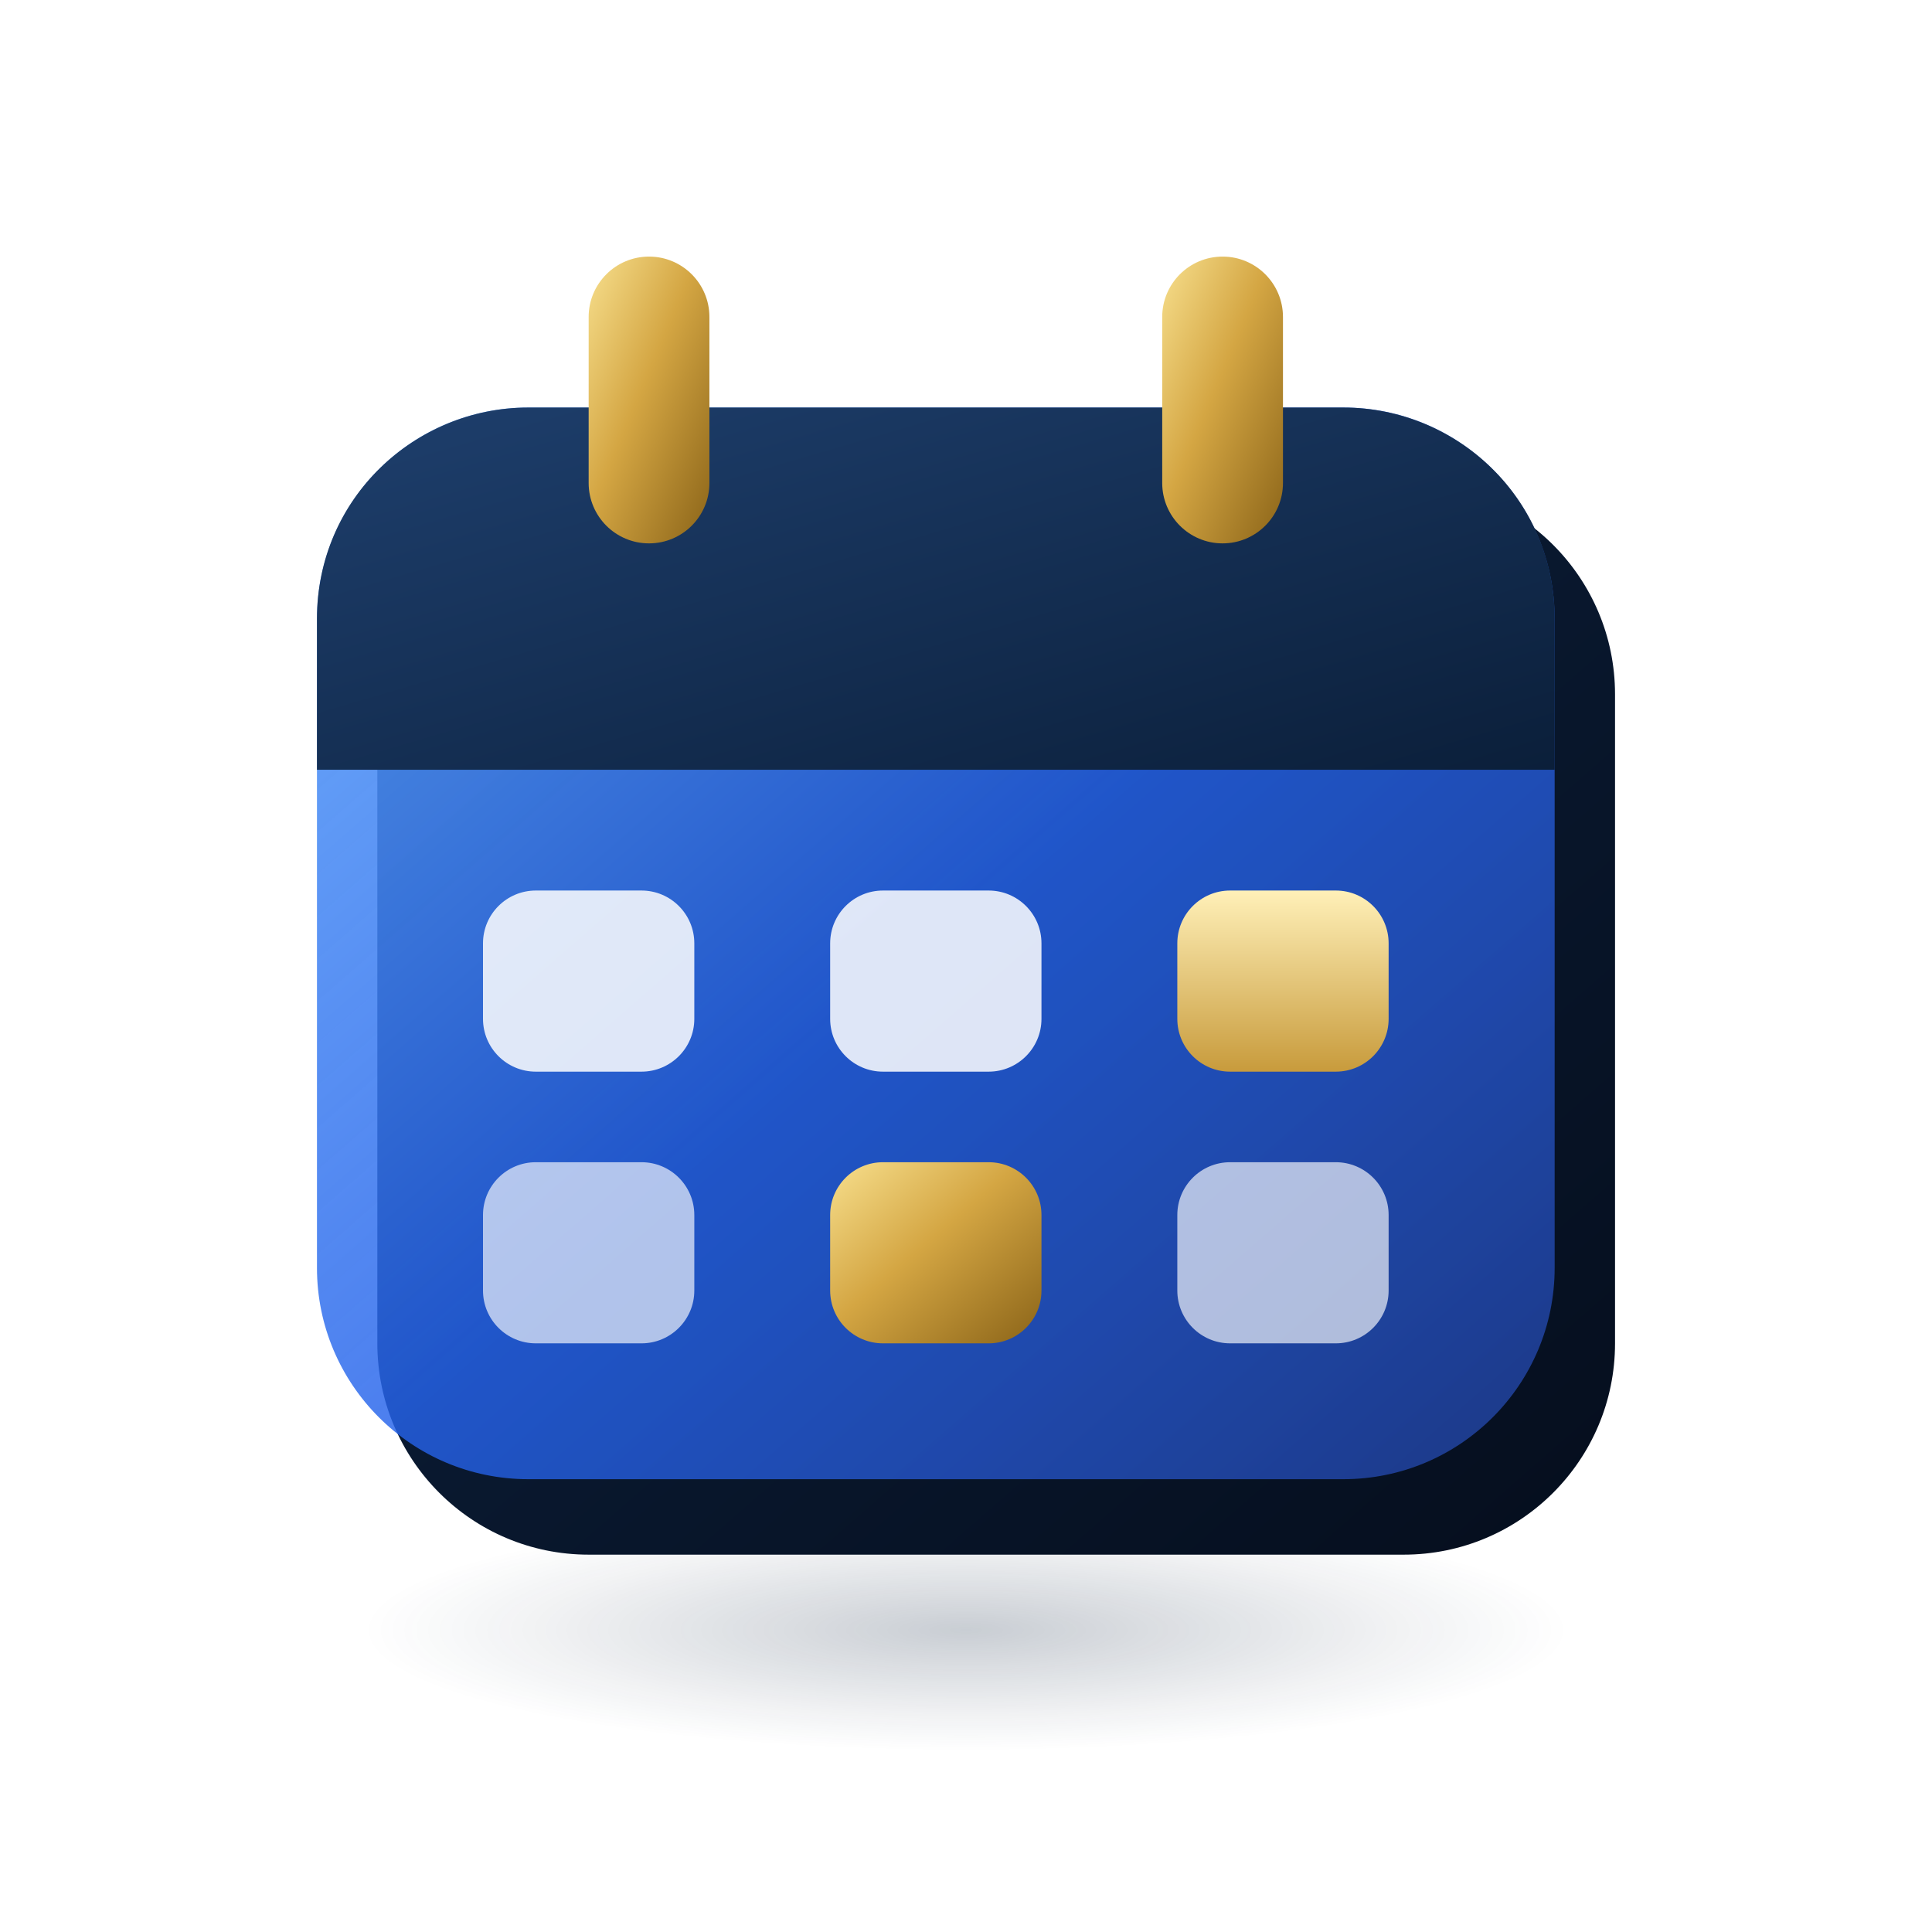
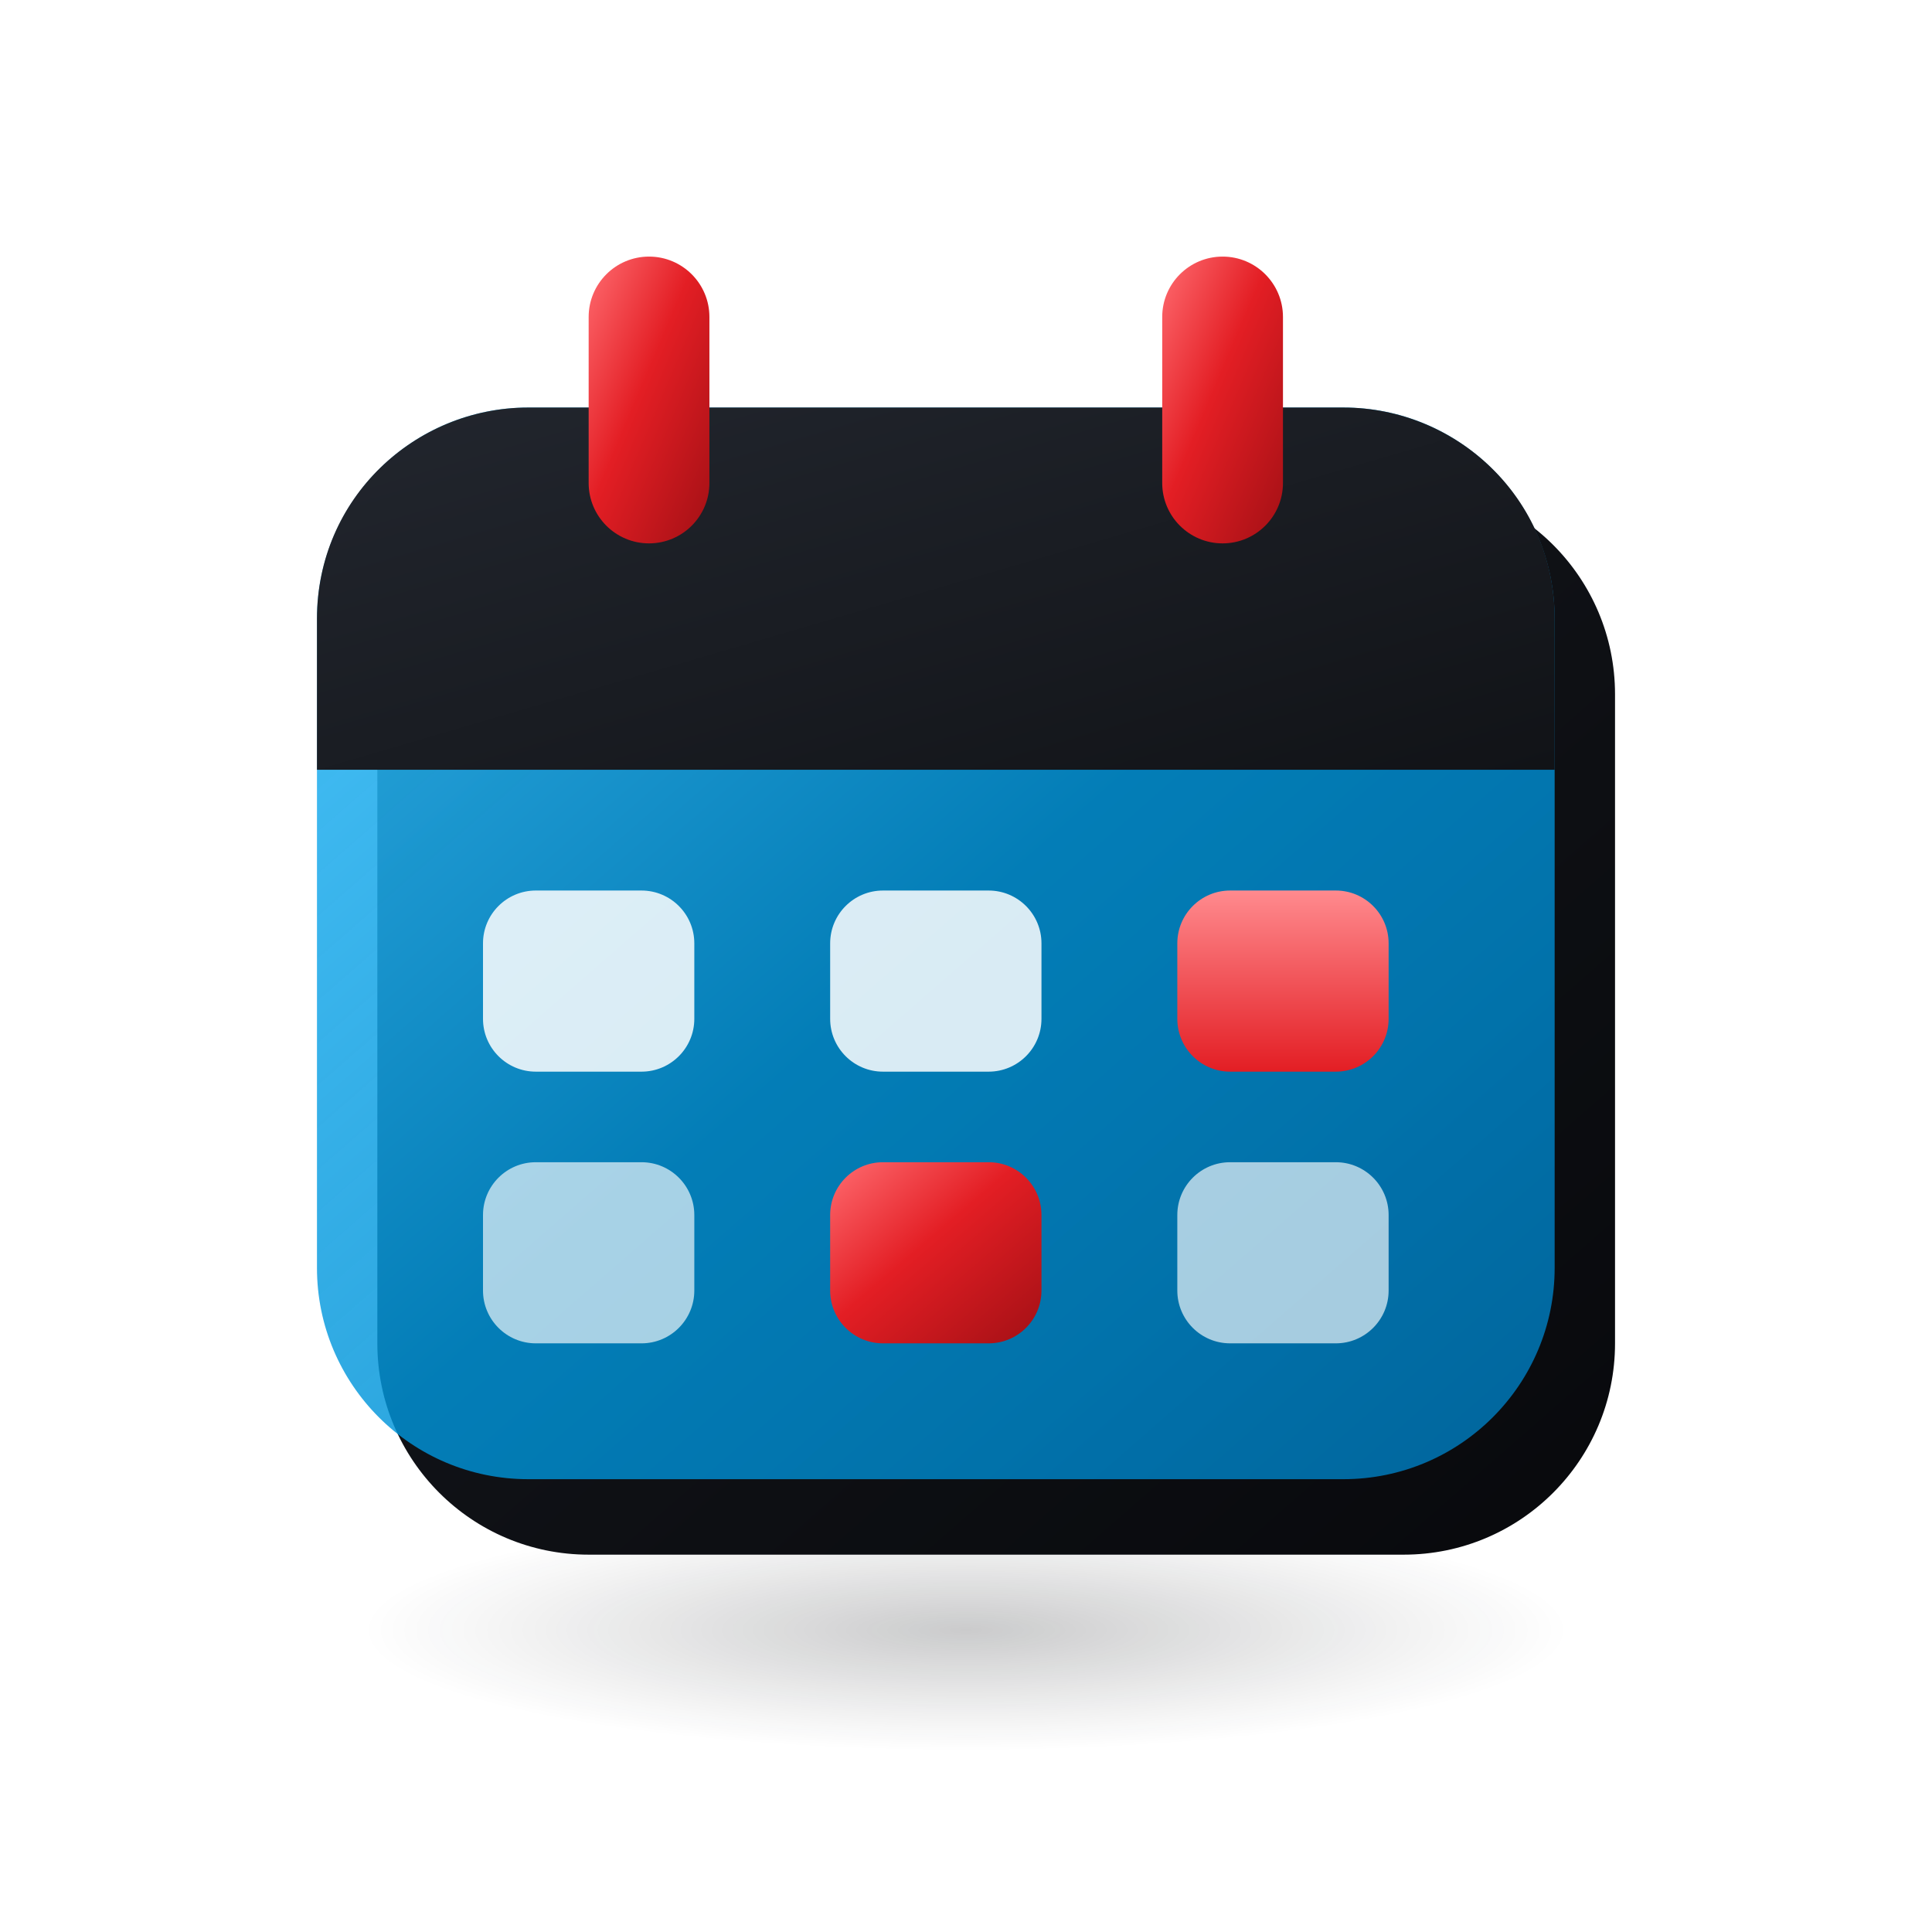
<svg xmlns="http://www.w3.org/2000/svg" viewBox="0 0 256 256">
  <defs>
    <linearGradient id="navyTop" x1="0%" y1="0%" x2="100%" y2="100%">
-       <stop offset="0%" stop-color="#1E3F6D" />
-       <stop offset="100%" stop-color="#0B1F3A" />
+       <stop offset="0%" stop-color="#22262E" />
+       <stop offset="100%" stop-color="#111317" />
    </linearGradient>
    <linearGradient id="navySide" x1="0%" y1="0%" x2="0%" y2="100%">
-       <stop offset="0%" stop-color="#132D52" />
-       <stop offset="100%" stop-color="#061224" />
+       <stop offset="0%" stop-color="#1B1E24" />
+       <stop offset="100%" stop-color="#090B0E" />
    </linearGradient>
    <linearGradient id="navyDark" x1="0%" y1="0%" x2="100%" y2="100%">
-       <stop offset="0%" stop-color="#0D2240" />
-       <stop offset="100%" stop-color="#050E1D" />
+       <stop offset="0%" stop-color="#16191F" />
+       <stop offset="100%" stop-color="#08090C" />
    </linearGradient>
    <linearGradient id="glassBlue" x1="0%" y1="0%" x2="100%" y2="100%">
-       <stop offset="0%" stop-color="#60A5FA" stop-opacity="0.92" />
-       <stop offset="50%" stop-color="#2563EB" stop-opacity="0.82" />
-       <stop offset="100%" stop-color="#1E3A8A" stop-opacity="0.95" />
+       <stop offset="0%" stop-color="#38BDF8" stop-opacity="0.92" />
+       <stop offset="50%" stop-color="#0095DA" stop-opacity="0.82" />
+       <stop offset="100%" stop-color="#0069A3" stop-opacity="0.95" />
    </linearGradient>
    <linearGradient id="glassShine" x1="0%" y1="0%" x2="0%" y2="100%">
      <stop offset="0%" stop-color="#FFFFFF" stop-opacity="0.65" />
      <stop offset="100%" stop-color="#FFFFFF" stop-opacity="0.0" />
    </linearGradient>
    <linearGradient id="gold" x1="0%" y1="0%" x2="100%" y2="100%">
-       <stop offset="0%" stop-color="#F7DF8D" />
-       <stop offset="45%" stop-color="#D4A643" />
-       <stop offset="100%" stop-color="#8B6418" />
+       <stop offset="0%" stop-color="#FF6B70" />
+       <stop offset="45%" stop-color="#E31E24" />
+       <stop offset="100%" stop-color="#A31015" />
    </linearGradient>
    <linearGradient id="goldLight" x1="0%" y1="0%" x2="0%" y2="100%">
-       <stop offset="0%" stop-color="#FFF0B8" />
-       <stop offset="100%" stop-color="#C89B3C" />
+       <stop offset="0%" stop-color="#FF8A8E" />
+       <stop offset="100%" stop-color="#E31E24" />
    </linearGradient>
    <radialGradient id="floorShadow" cx="50%" cy="50%" r="50%">
-       <stop offset="0%" stop-color="#0B1F3A" stop-opacity="0.22" />
-       <stop offset="70%" stop-color="#0B1F3A" stop-opacity="0.06" />
-       <stop offset="100%" stop-color="#0B1F3A" stop-opacity="0" />
+       <stop offset="0%" stop-color="#111317" stop-opacity="0.22" />
+       <stop offset="70%" stop-color="#111317" stop-opacity="0.06" />
+       <stop offset="100%" stop-color="#111317" stop-opacity="0" />
    </radialGradient>
    <filter id="softGlow" x="-20%" y="-20%" width="140%" height="140%">
      <feGaussianBlur stdDeviation="4" result="blur" />
      <feComposite in="SourceGraphic" in2="blur" operator="over" />
    </filter>
  </defs>
  <rect width="256" height="256" fill="#FFFFFF" />
  <ellipse cx="128" cy="216" rx="80" ry="16" fill="url(#floorShadow)" />
  <rect x="50" y="64" width="164" height="142" rx="28" fill="url(#navyDark)" />
  <rect x="42" y="54" width="164" height="142" rx="28" fill="url(#glassBlue)" />
  <path d="M42,82 C42,66 55,54 70,54 L178,54 C193,54 206,66 206,82 L206,102 L42,102 Z" fill="url(#navyTop)" />
  <rect x="78" y="34" width="16" height="38" rx="8" fill="url(#gold)" />
  <rect x="154" y="34" width="16" height="38" rx="8" fill="url(#gold)" />
  <rect x="64" y="118" width="28" height="24" rx="7" fill="#FFFFFF" opacity="0.85" />
  <rect x="110" y="118" width="28" height="24" rx="7" fill="#FFFFFF" opacity="0.85" />
  <rect x="156" y="118" width="28" height="24" rx="7" fill="url(#goldLight)" />
  <rect x="64" y="154" width="28" height="24" rx="7" fill="#FFFFFF" opacity="0.65" />
  <rect x="110" y="154" width="28" height="24" rx="7" fill="url(#gold)" />
  <rect x="156" y="154" width="28" height="24" rx="7" fill="#FFFFFF" opacity="0.65" />
</svg>
